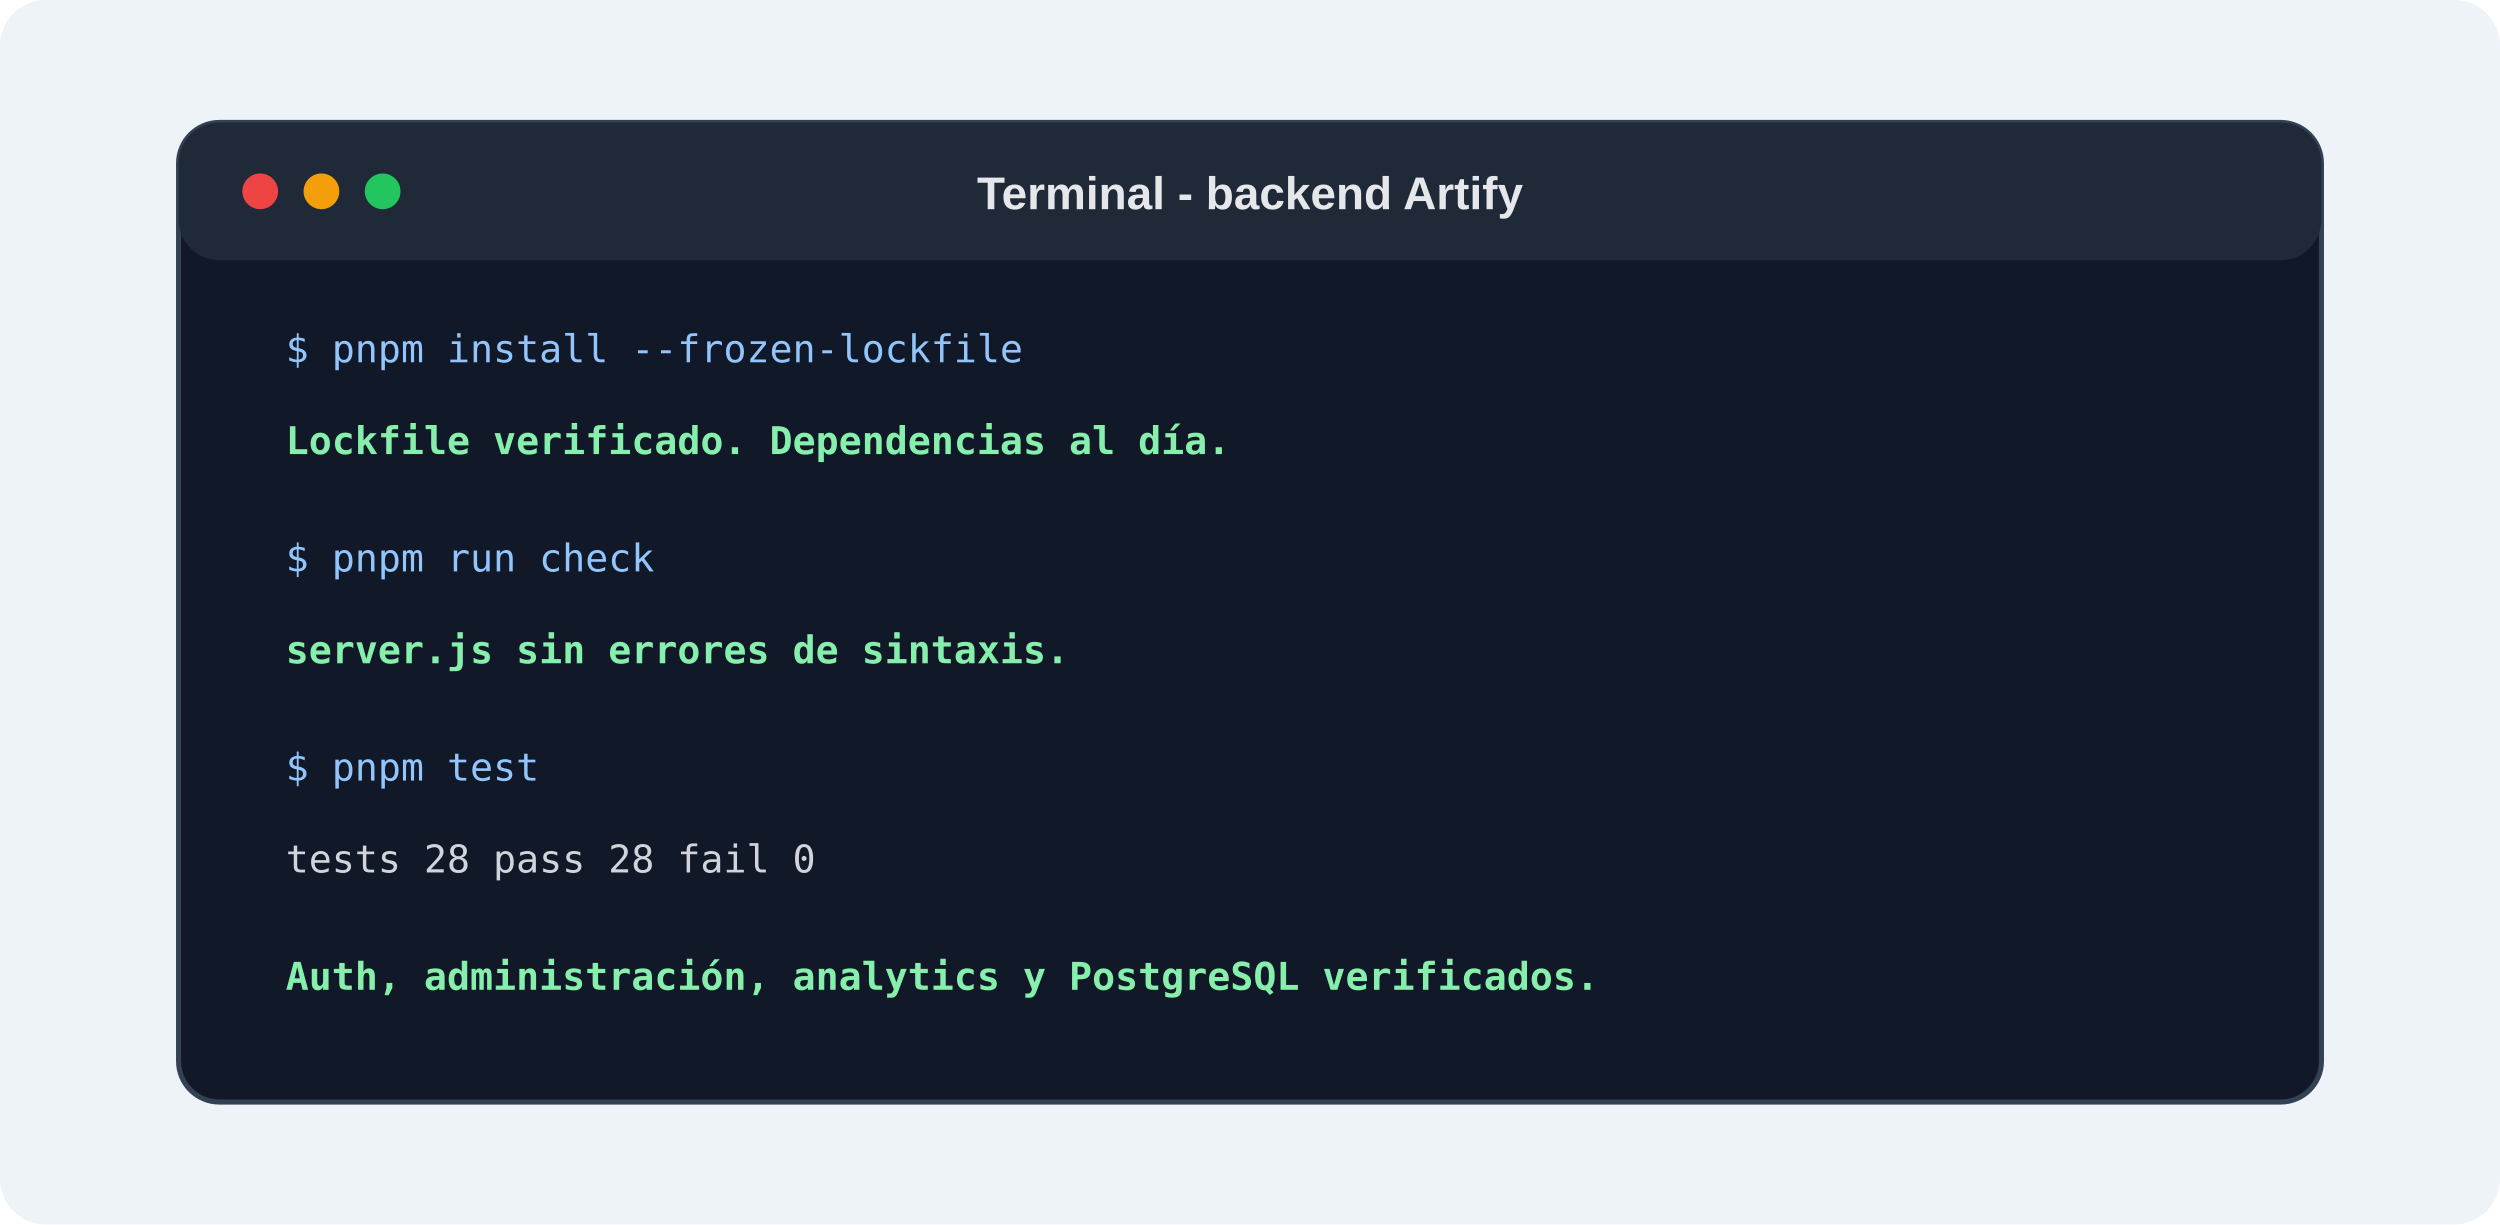
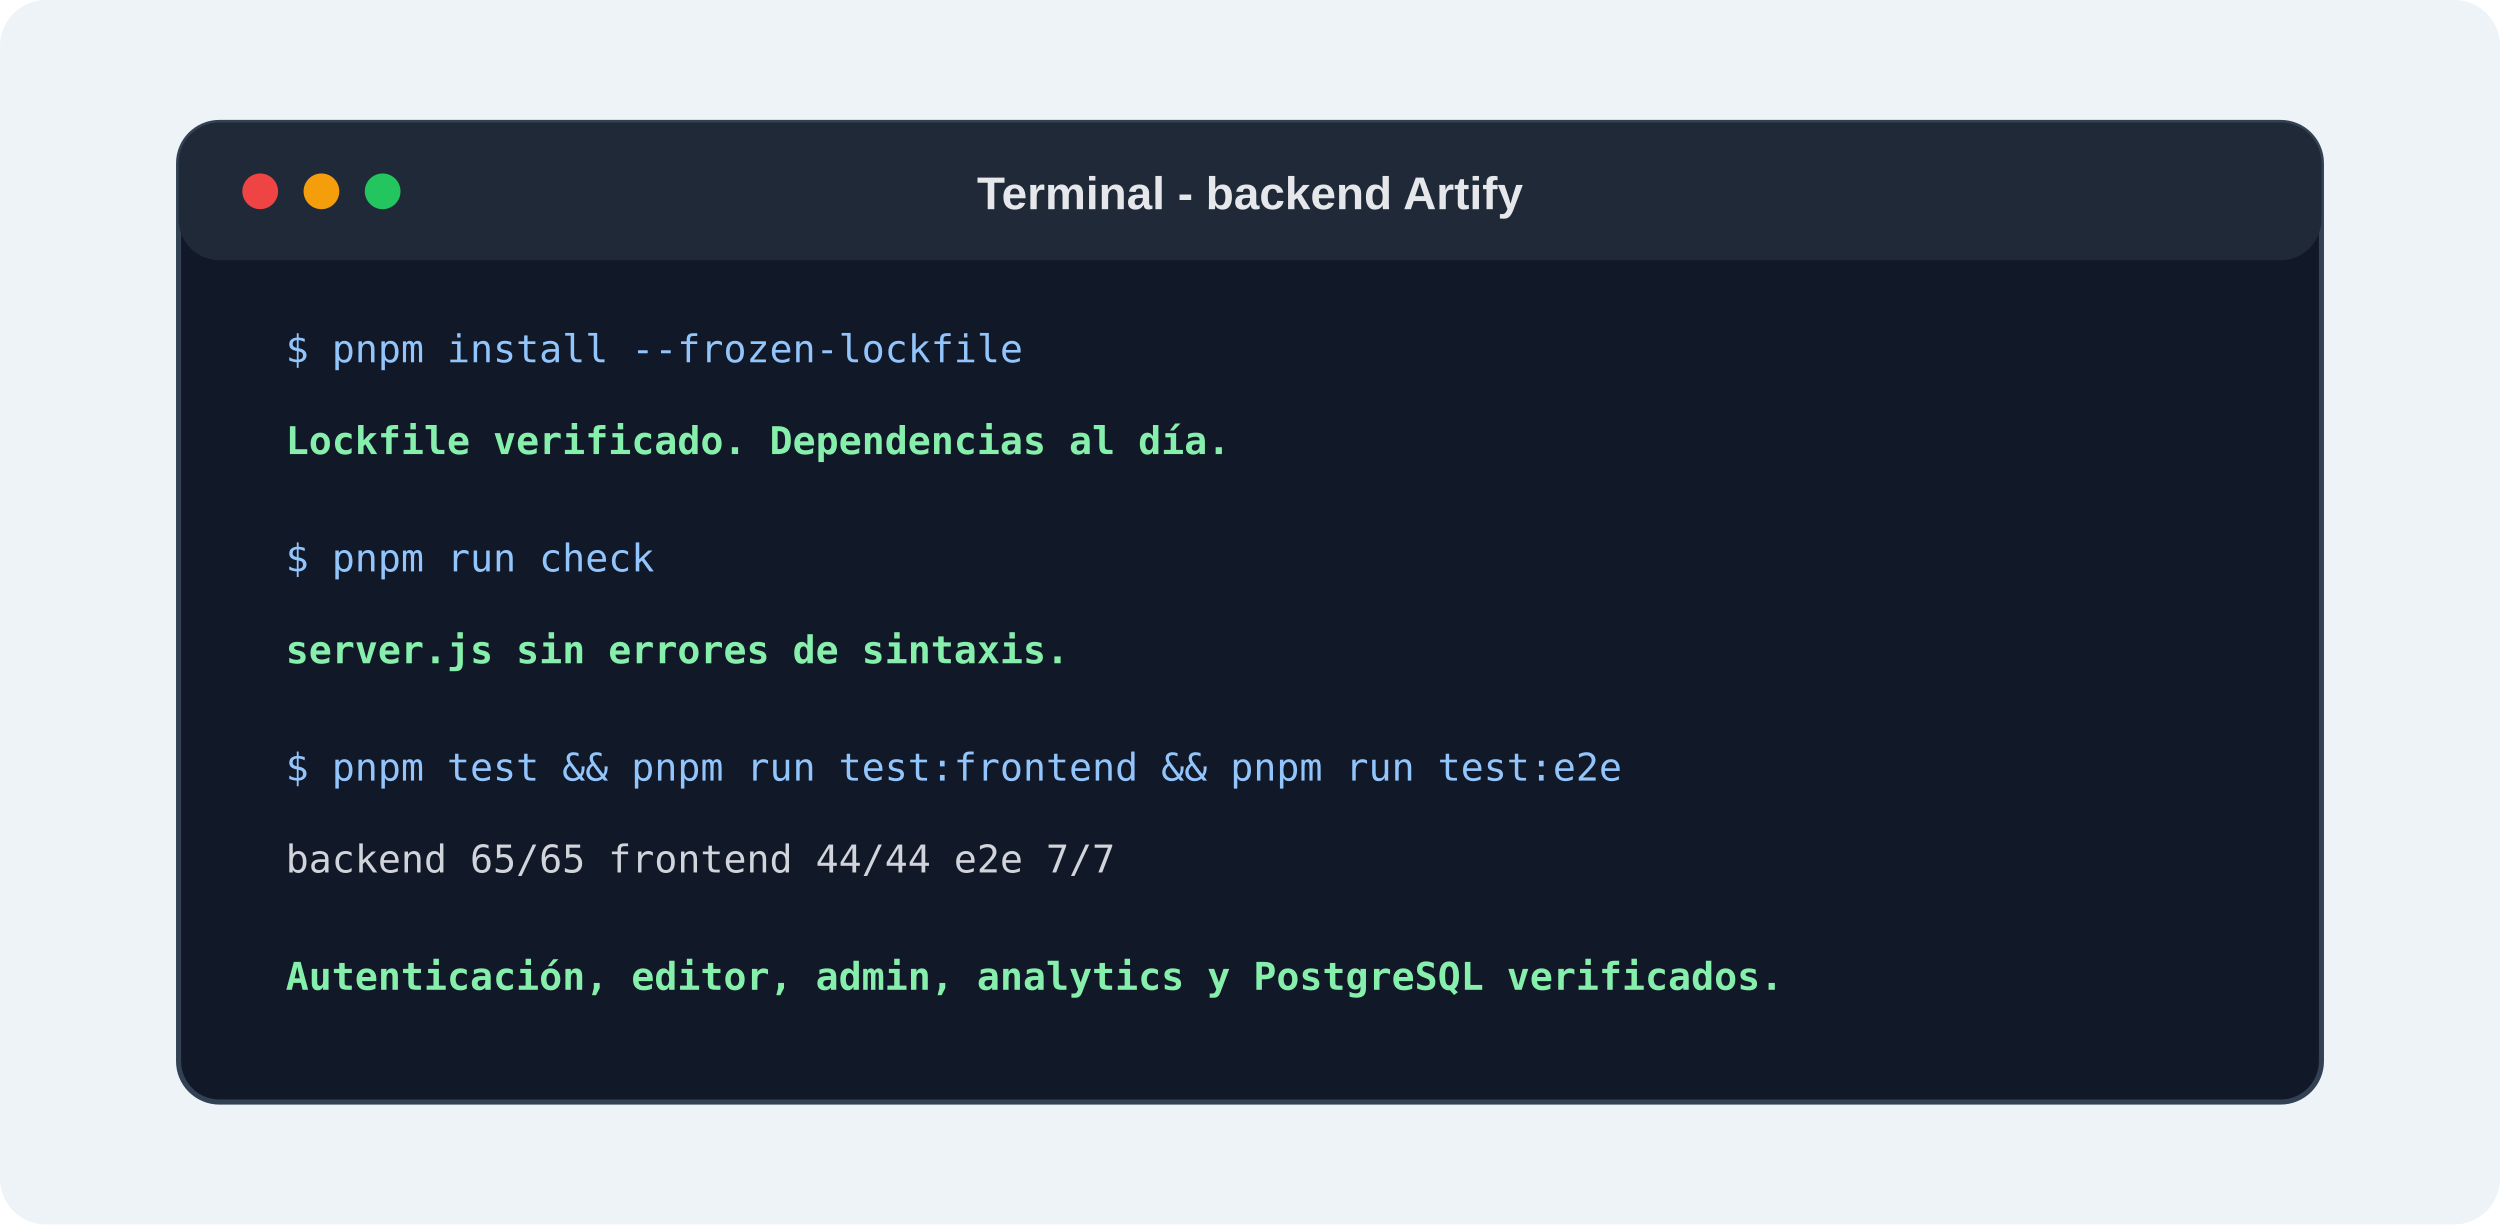
<svg xmlns="http://www.w3.org/2000/svg" width="980" height="480" viewBox="0 0 980 480" role="img" aria-labelledby="title desc">
  <defs>
    <style>
      .bg { fill: #eef3f8; }
      .panel { fill: #111827; stroke: #334155; stroke-width: 2; }
      .bar { fill: #1f2937; }
      .dot-red { fill: #ef4444; }
      .dot-yellow { fill: #f59e0b; }
      .dot-green { fill: #22c55e; }
      .title { font: 700 18px Arial, Helvetica, sans-serif; fill: #e5e7eb; }
      .cmd { font: 15px Menlo, Consolas, monospace; fill: #93c5fd; }
      .text { font: 15px Menlo, Consolas, monospace; fill: #d1d5db; }
      .ok { font: 700 15px Menlo, Consolas, monospace; fill: #86efac; }
    </style>
  </defs>
  <rect class="bg" width="980" height="480" rx="18" />
  <rect class="panel" x="70" y="48" width="840" height="384" rx="16" />
  <rect class="bar" x="70" y="48" width="840" height="54" rx="16" />
  <circle class="dot-red" cx="102" cy="75" r="7" />
  <circle class="dot-yellow" cx="126" cy="75" r="7" />
  <circle class="dot-green" cx="150" cy="75" r="7" />
  <text class="title" x="490" y="82" text-anchor="middle">Terminal - backend Artify</text>
  <text class="cmd" x="112" y="142">$ pnpm install --frozen-lockfile</text>
  <text class="ok" x="112" y="178">Lockfile verificado. Dependencias al día.</text>
  <text class="cmd" x="112" y="224">$ pnpm run check</text>
  <text class="ok" x="112" y="260">server.js sin errores de sintaxis.</text>
-   <text class="cmd" x="112" y="306">$ pnpm test</text>
-   <text class="text" x="112" y="342">tests 28    pass 28    fail 0</text>
-   <text class="ok" x="112" y="388">Auth, administración, analytics y PostgreSQL verificados.</text>
+   <text class="cmd" x="112" y="306">$ pnpm test &amp;&amp; pnpm run test:frontend &amp;&amp; pnpm run test:e2e</text>
+   <text class="text" x="112" y="342">backend 65/65    frontend 44/44    e2e 7/7</text>
+   <text class="ok" x="112" y="388">Autenticación, editor, admin, analytics y PostgreSQL verificados.</text>
</svg>
